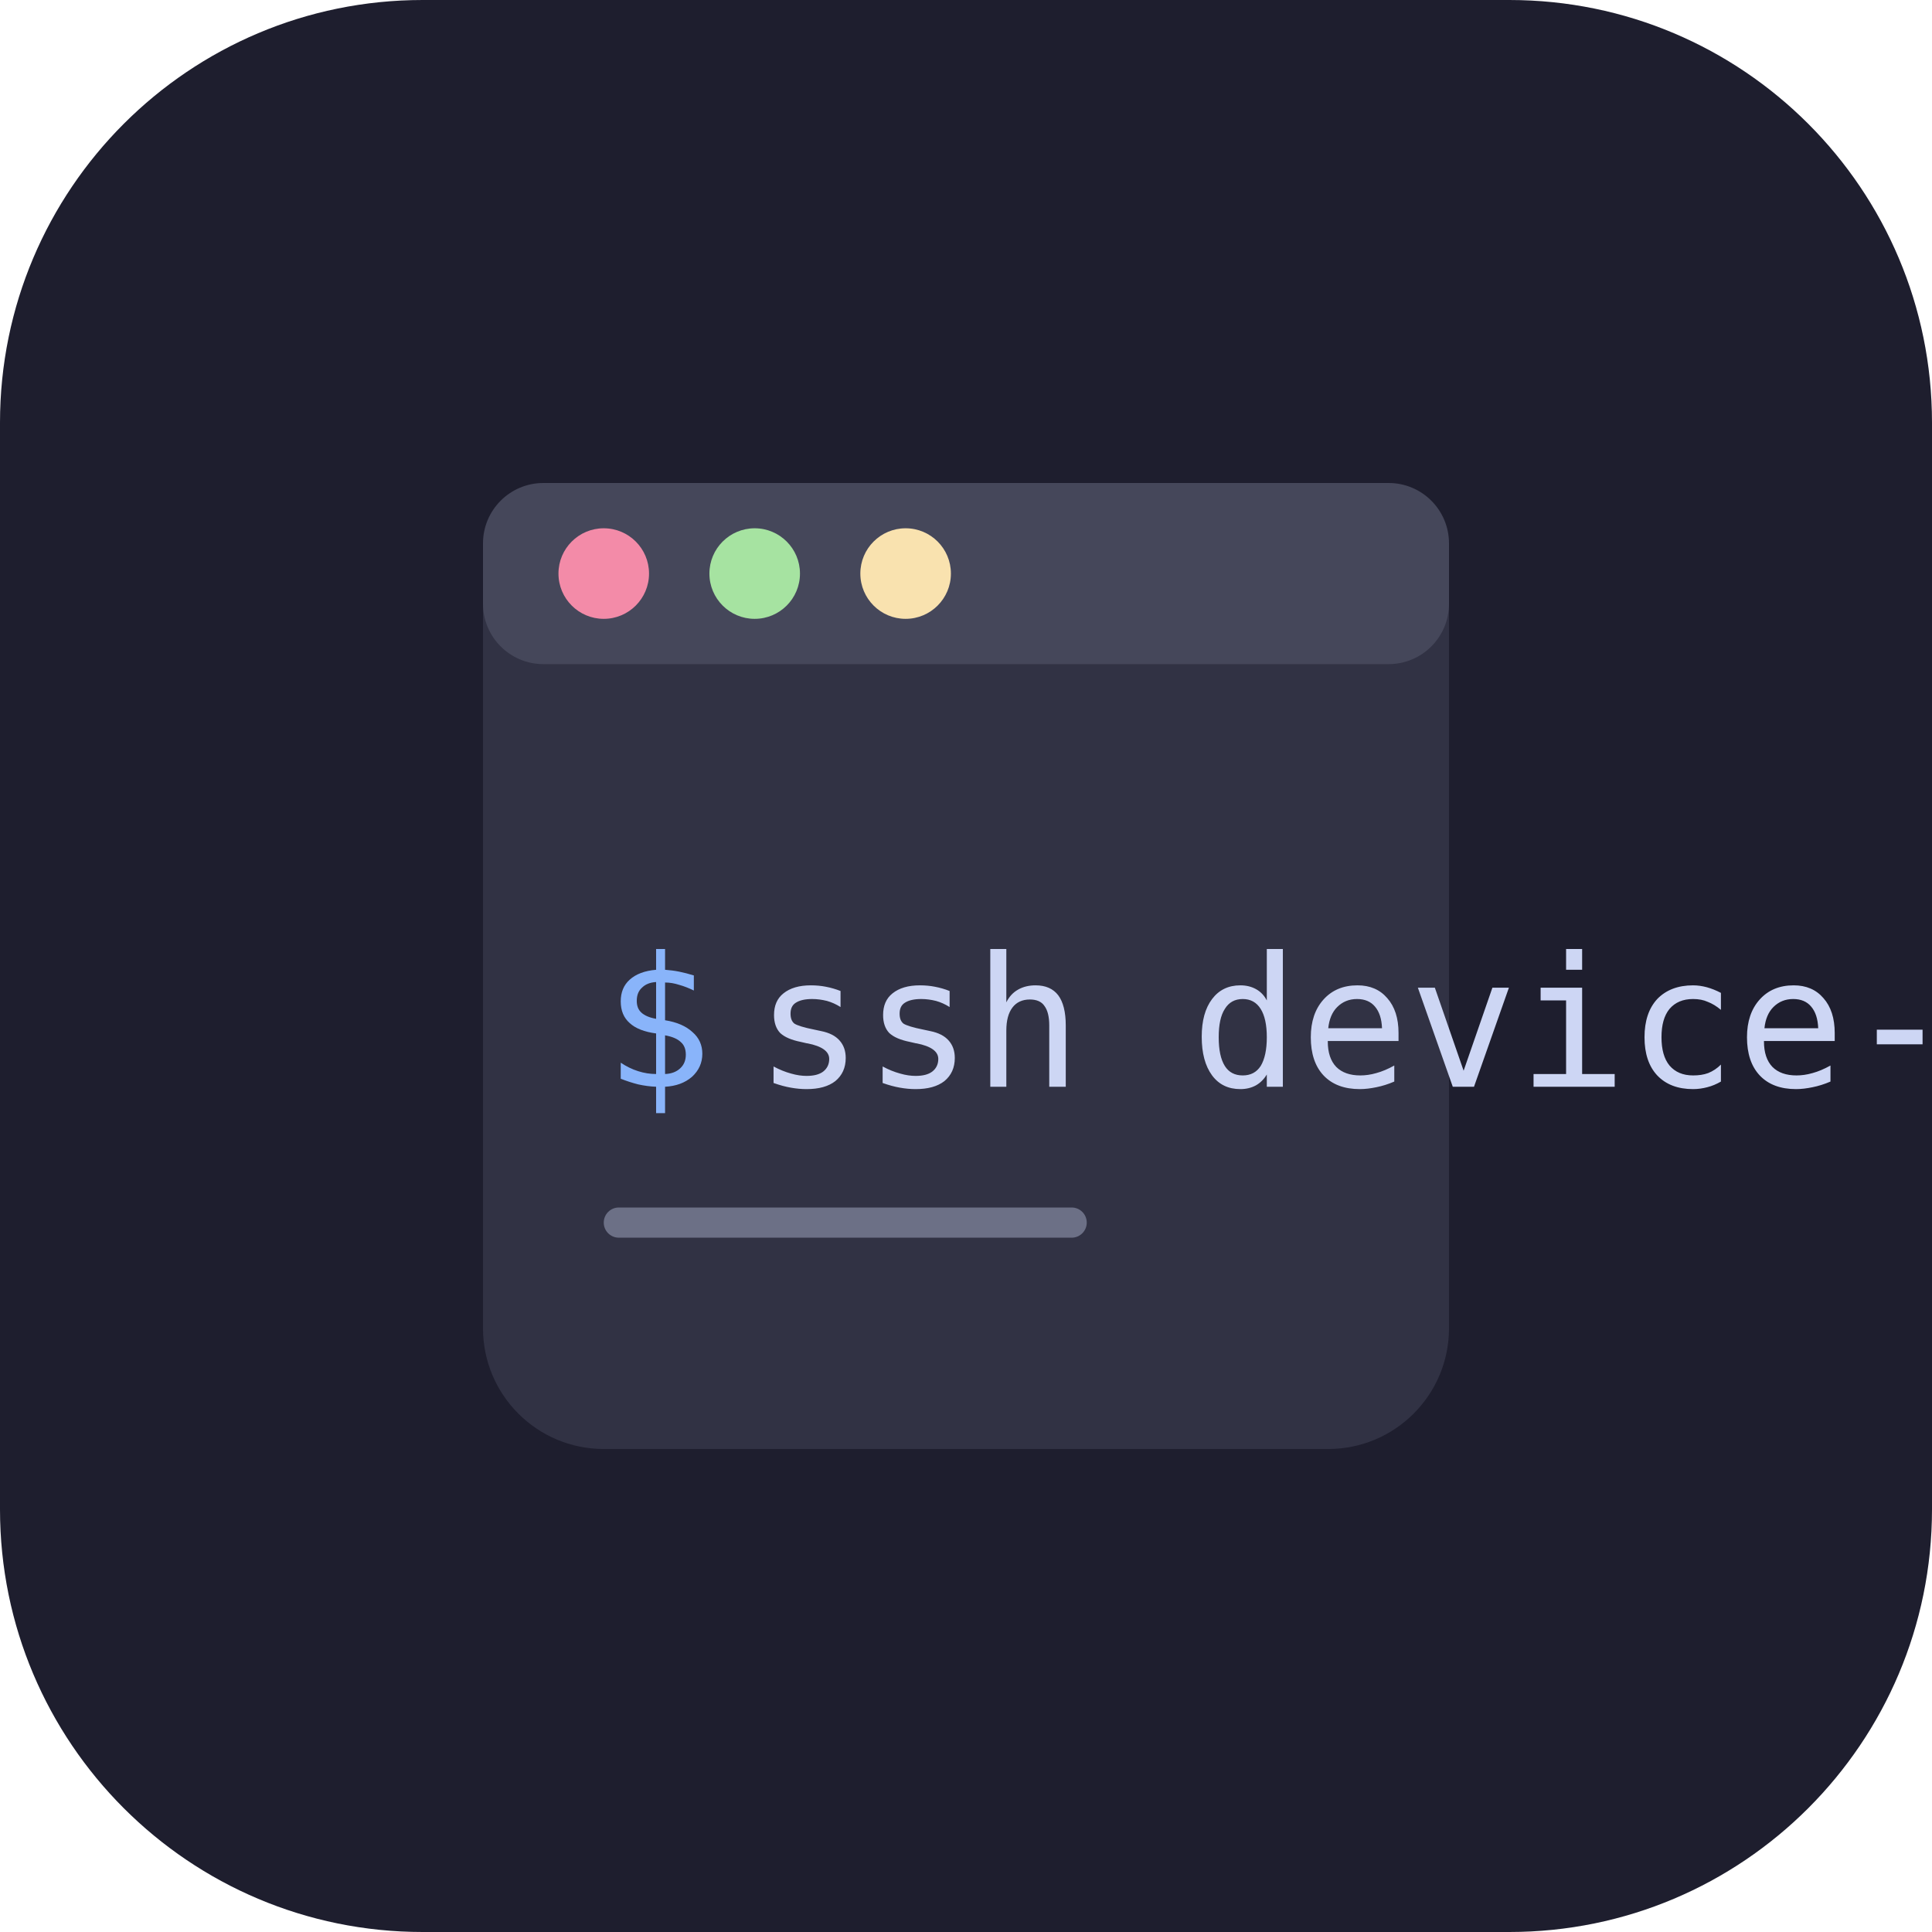
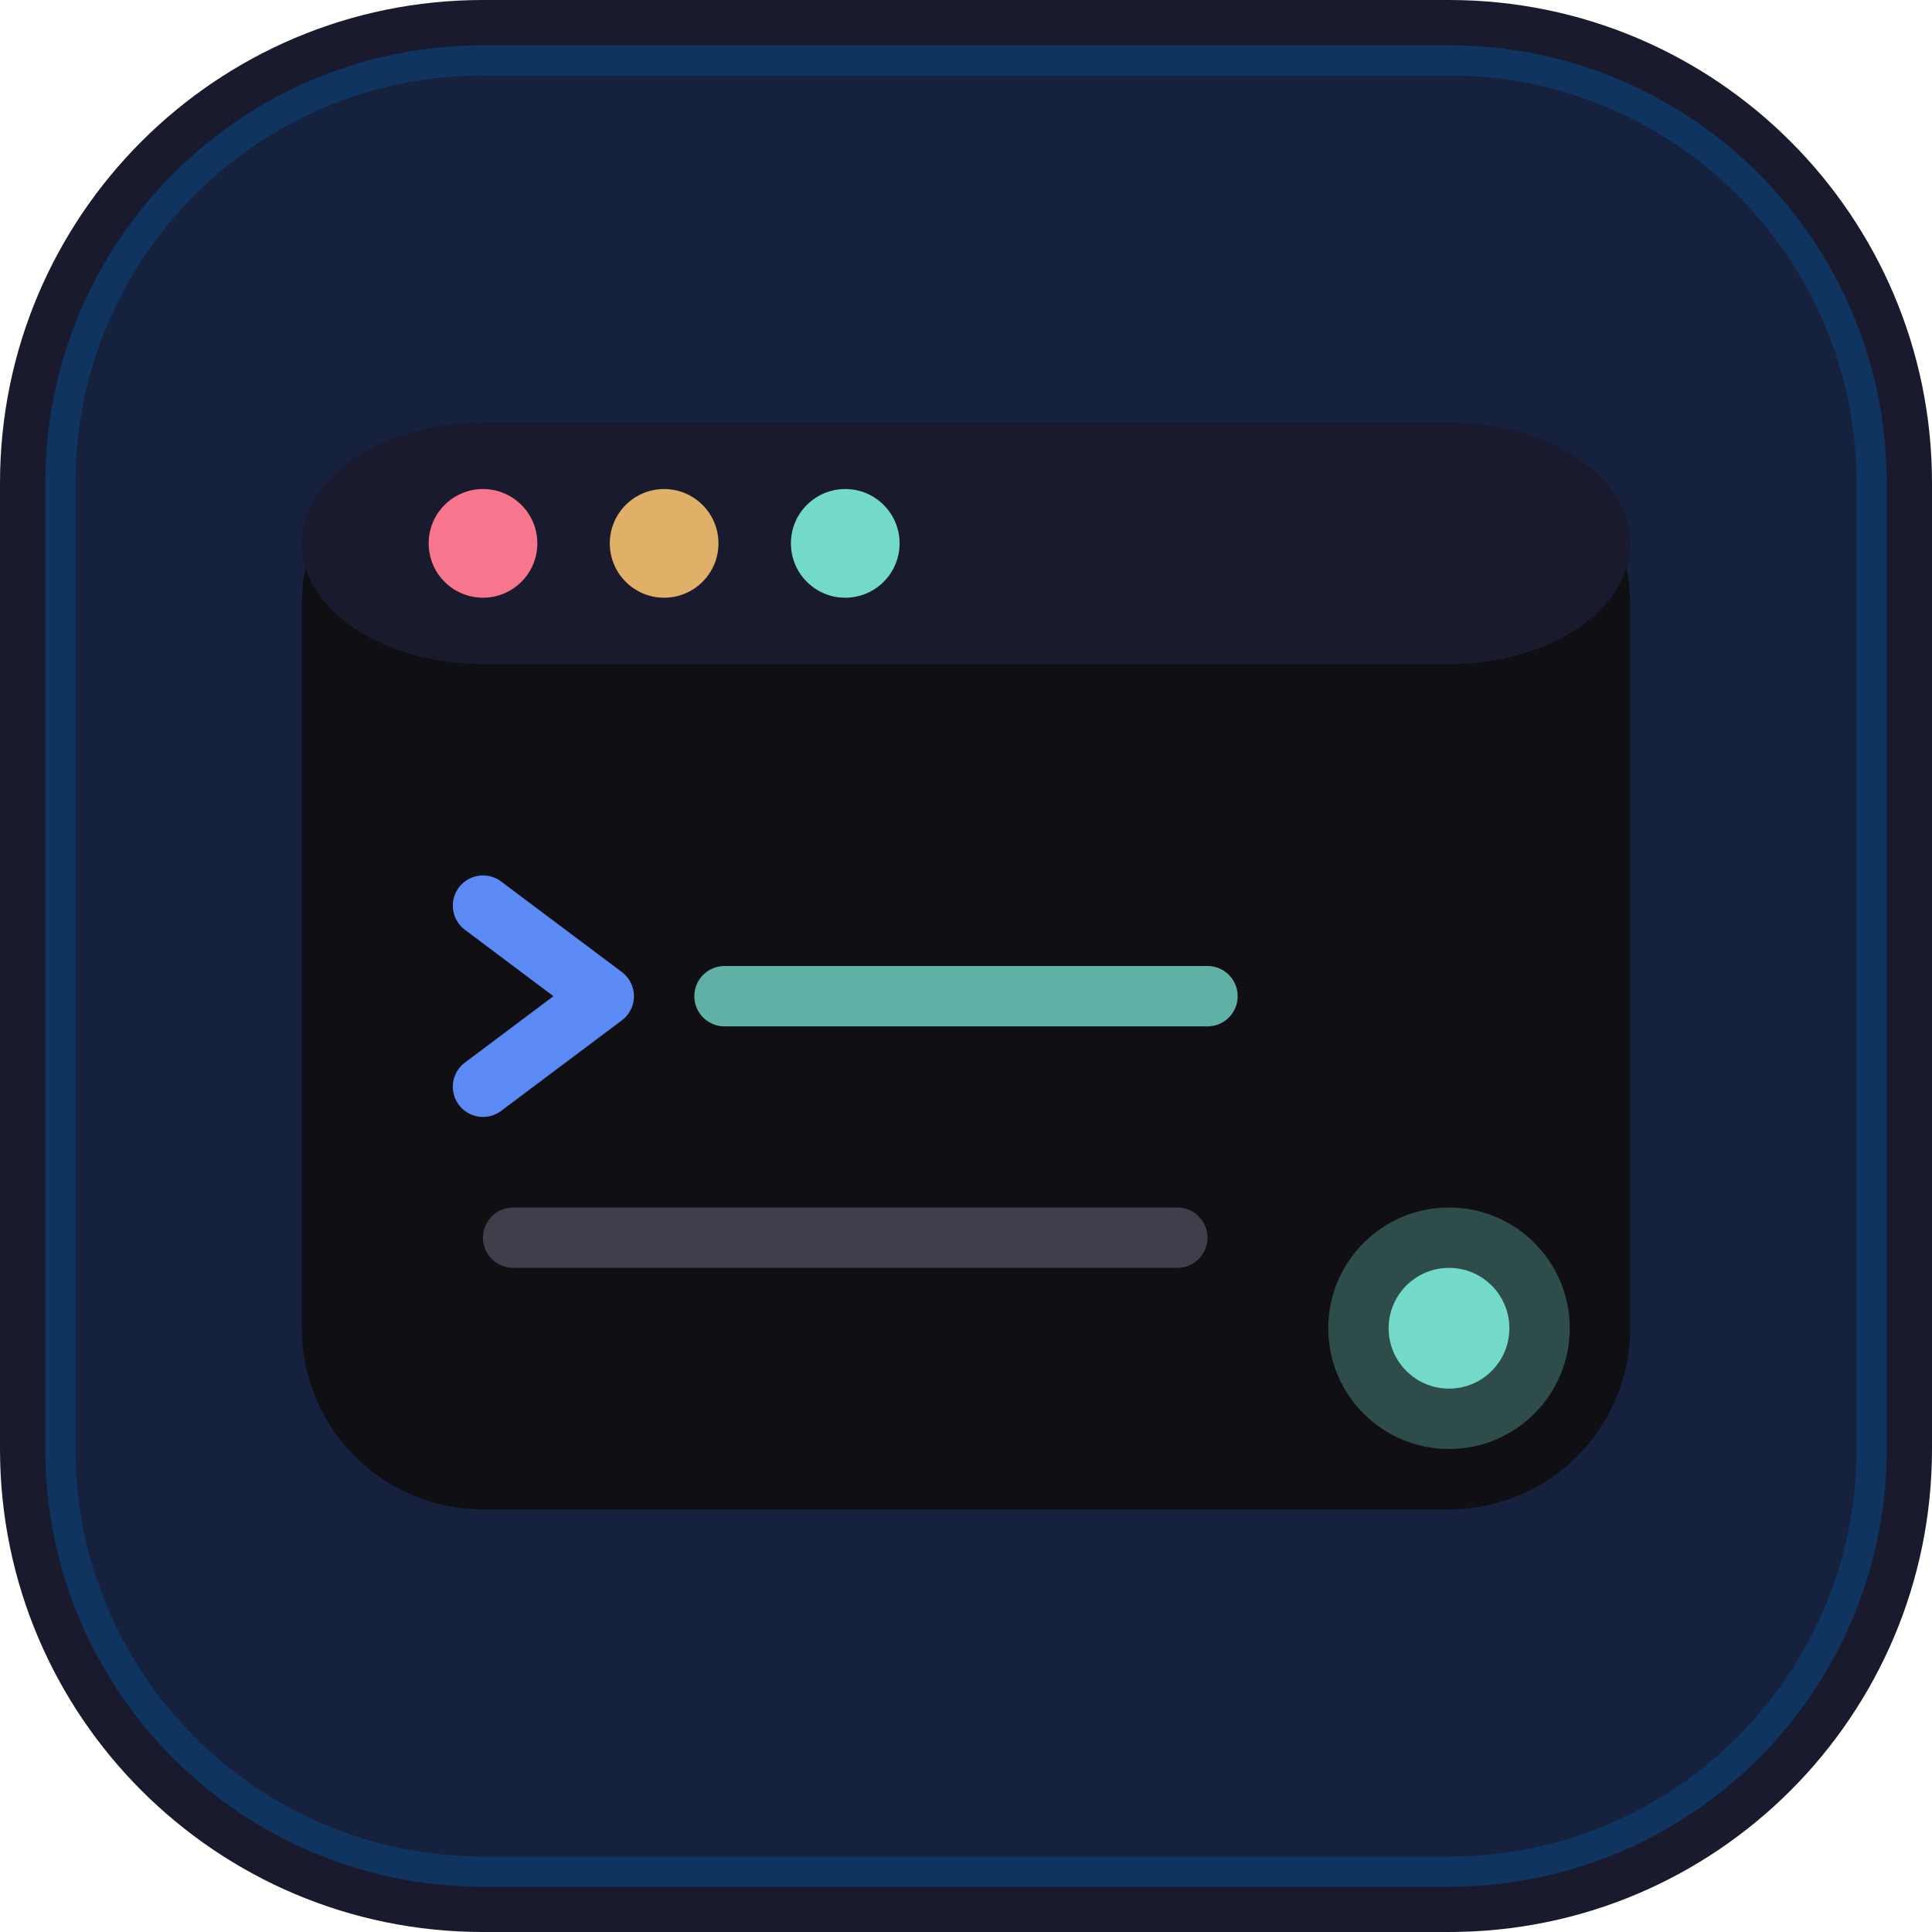
<svg xmlns="http://www.w3.org/2000/svg" viewBox="0 0 64 64" fill="none">
-   <rect width="64" height="64" rx="14" fill="#1e1e2e" />
-   <path d="M16 20h32v24a4 4 0 01-4 4H20a4 4 0 01-4-4V20z" fill="#313244" />
-   <rect x="16" y="16" width="32" height="6" rx="2" fill="#45475a" />
-   <circle cx="20" cy="19" r="1.5" fill="#f38ba8" />
-   <circle cx="25" cy="19" r="1.5" fill="#a6e3a1" />
-   <circle cx="30" cy="19" r="1.5" fill="#f9e2af" />
-   <text x="20" y="36" font-family="monospace" font-size="6" fill="#89b4fa">$</text>
-   <text x="25" y="36" font-family="monospace" font-size="6" fill="#cdd6f4">ssh device-01</text>
-   <rect x="20" y="40" width="16" height="1" rx="0.5" fill="#6c7086" />
+   <rect width="64" height="64" rx="16" fill="#1a1a2e" />
+   <rect x="2" y="2" width="60" height="60" rx="14" fill="#16213e" stroke="#0f3460" stroke-width="1" />
+   <rect x="10" y="14" width="44" height="36" rx="6" fill="#0f0f14" />
+   <rect x="10" y="14" width="44" height="8" rx="6" fill="#1a1a2e" />
+   <circle cx="16" cy="18" r="1.8" fill="#f7768e" />
+   <circle cx="22" cy="18" r="1.8" fill="#e0af68" />
+   <circle cx="28" cy="18" r="1.8" fill="#73daca" />
+   <path d="M16 30 L20 33 L16 36" stroke="#5b8af5" stroke-width="2" stroke-linecap="round" stroke-linejoin="round" />
+   <rect x="23" y="32" width="18" height="2" rx="1" fill="#73daca" opacity="0.8" />
+   <rect x="16" y="40" width="24" height="2" rx="1" fill="#8888a0" opacity="0.4" />
+   <circle cx="48" cy="44" r="4" fill="#73daca" opacity="0.3" />
+   <circle cx="48" cy="44" r="2" fill="#73daca" />
</svg>
